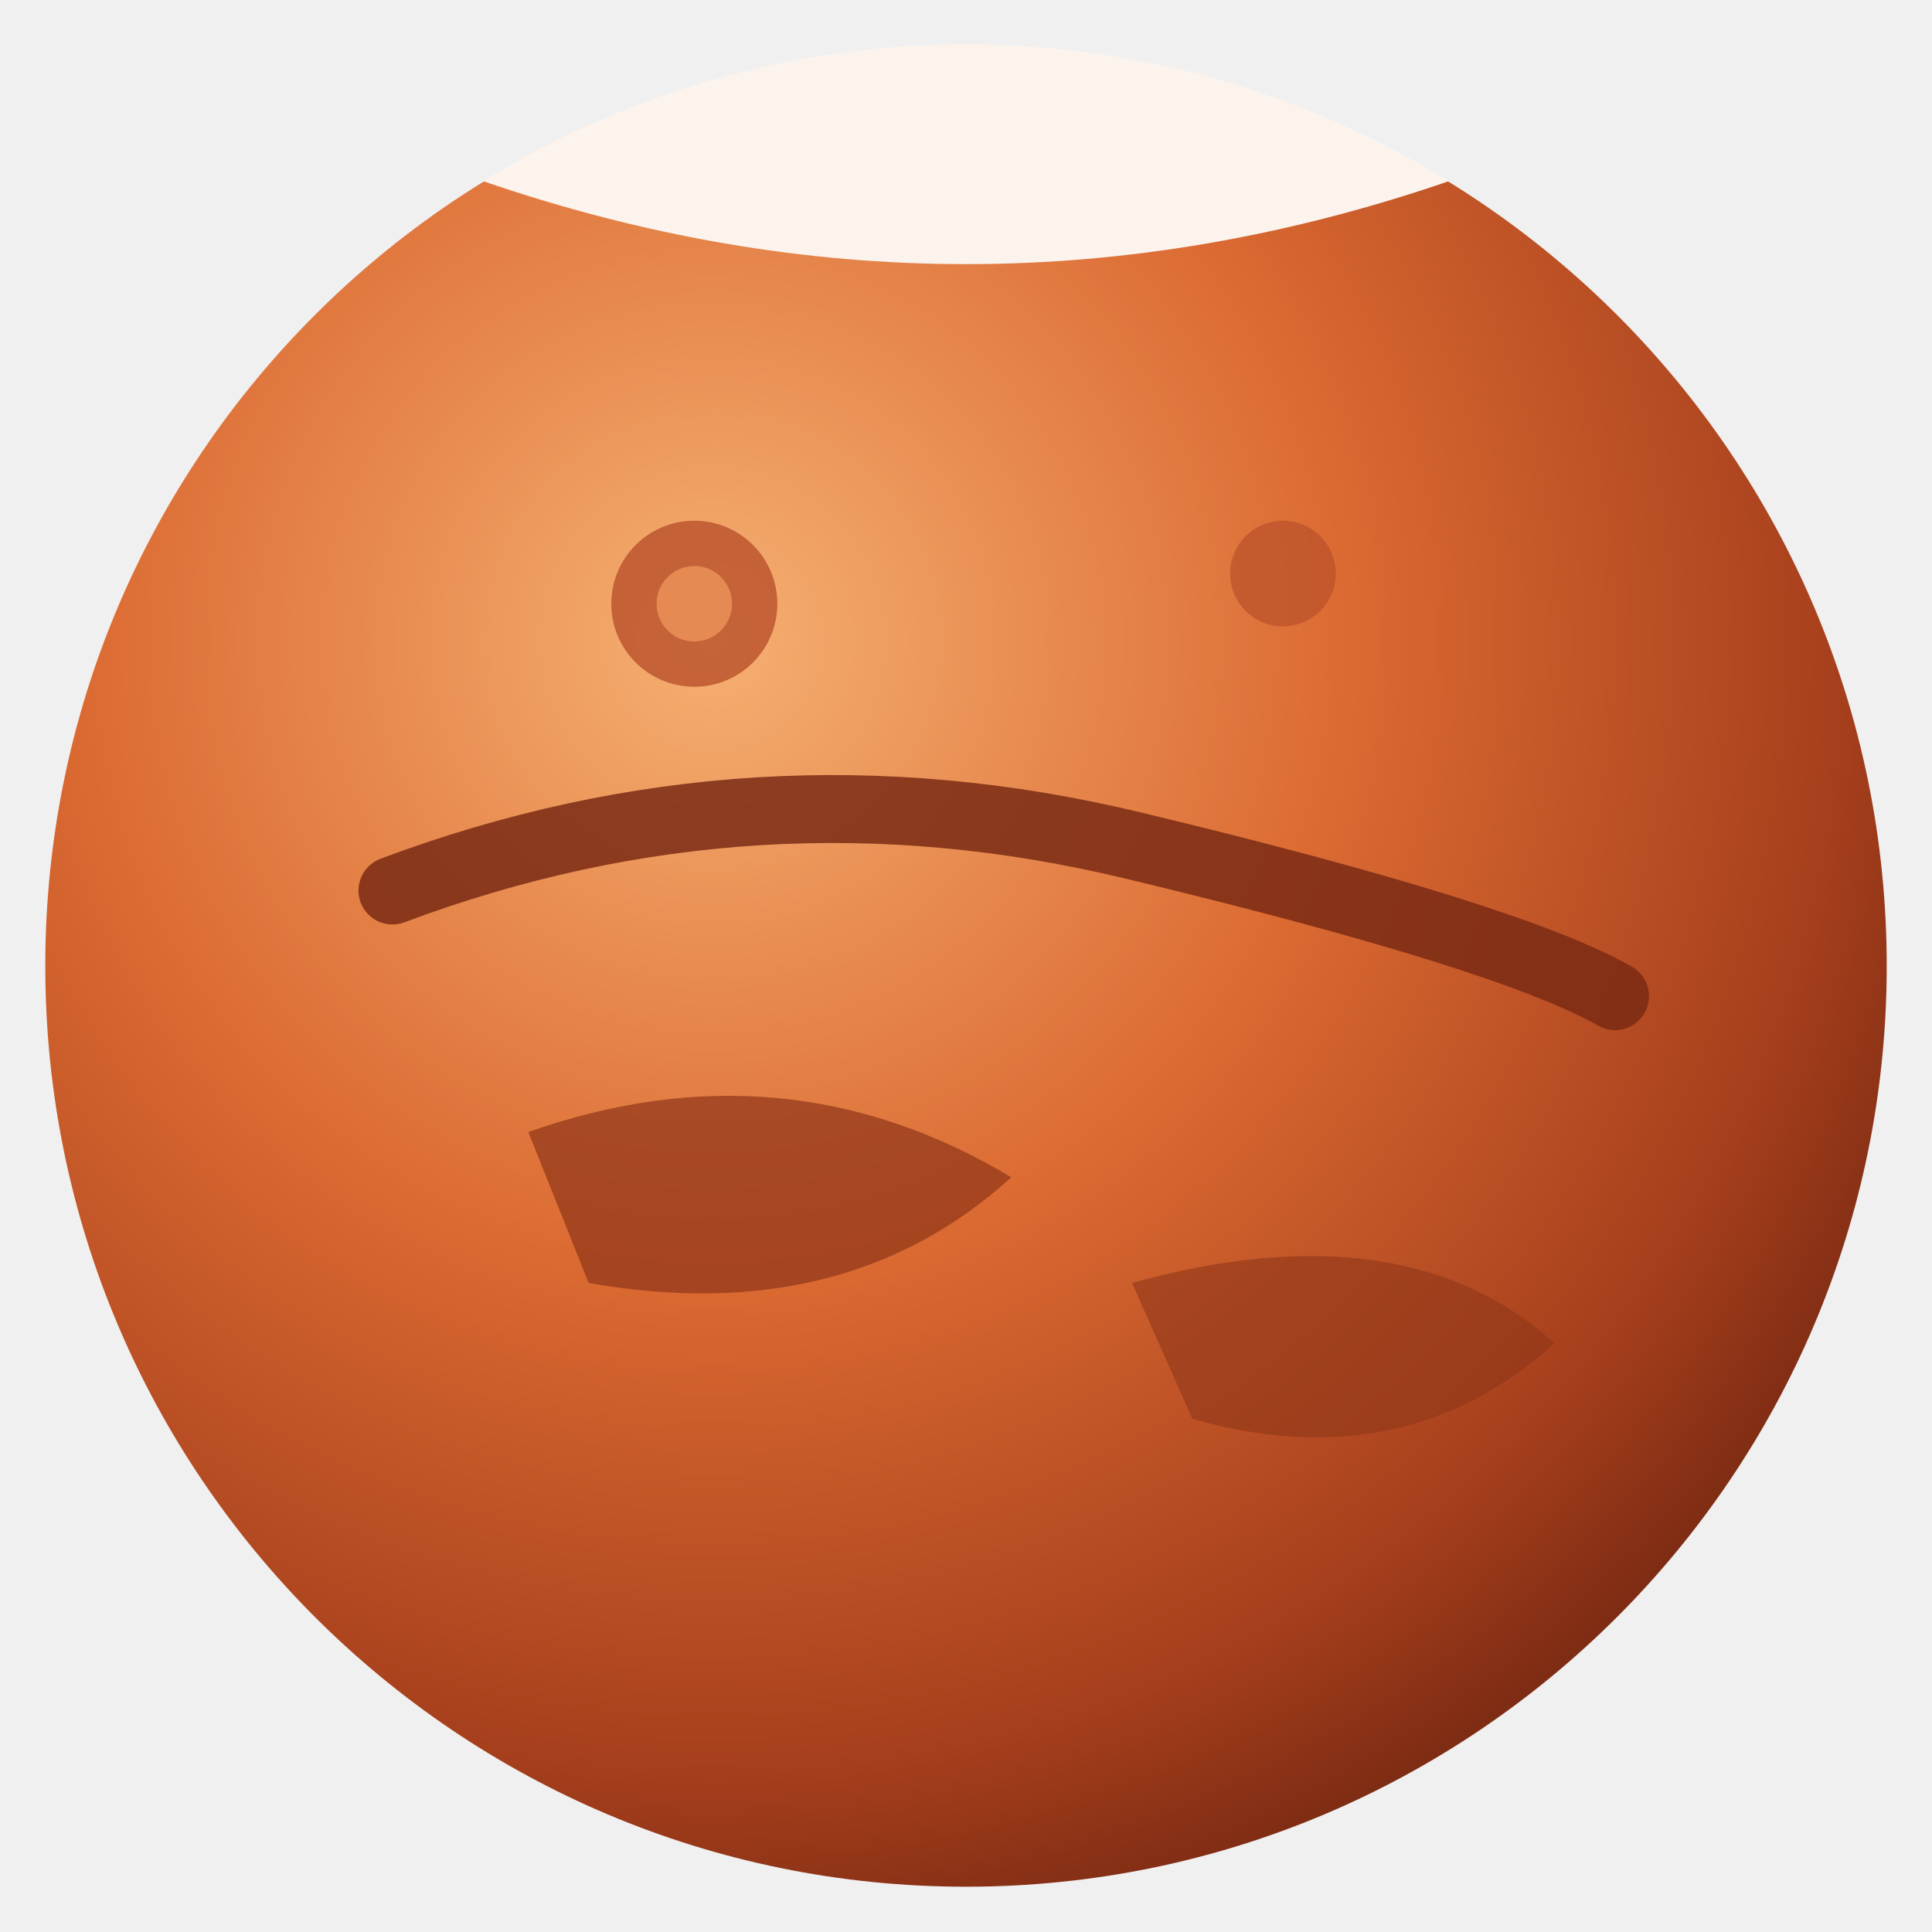
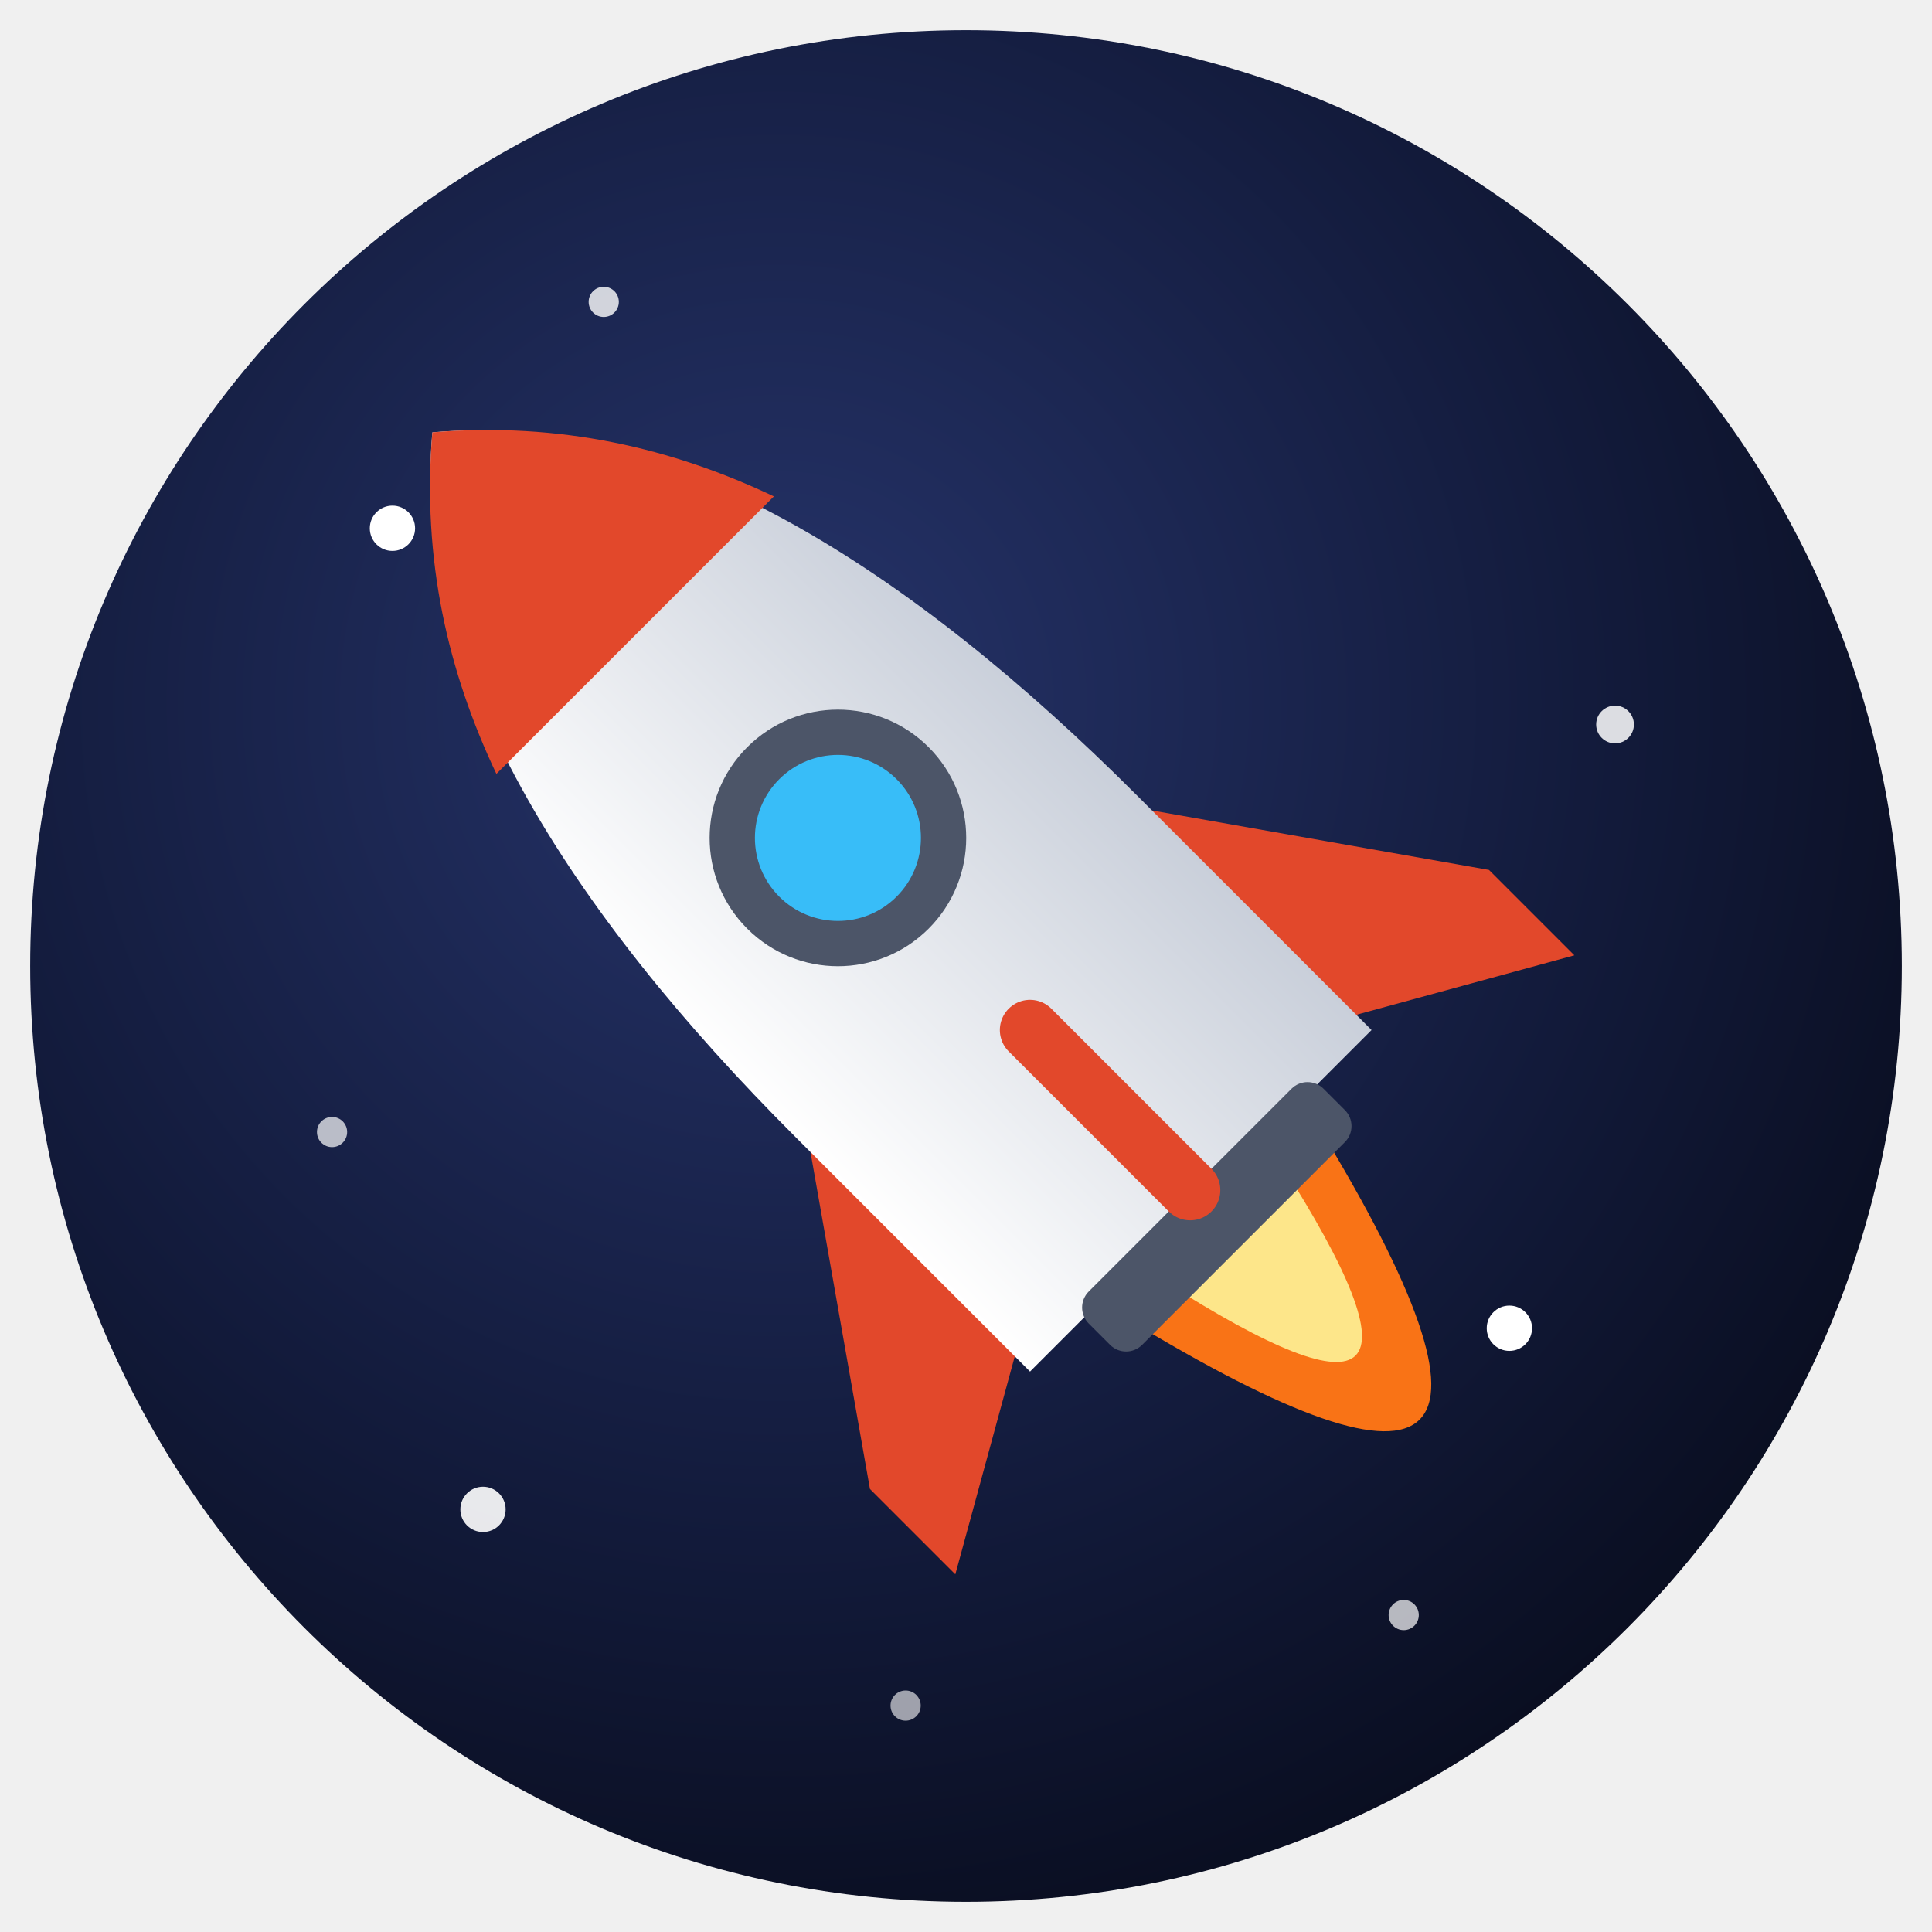
<svg xmlns="http://www.w3.org/2000/svg" width="256" height="256" viewBox="0 0 256 256">
  <defs>
-     <radialGradient id="mars" cx="36%" cy="32%" r="78%">
-       <stop offset="0" stop-color="#F6B072" />
-       <stop offset="0.45" stop-color="#DB6A32" />
-       <stop offset="0.8" stop-color="#A63F1C" />
-       <stop offset="1" stop-color="#6E2410" />
+     <radialGradient id="space" cx="40%" cy="36%" r="75%">
+       <stop offset="0" stop-color="#26346B" />
+       <stop offset="0.6" stop-color="#121A3A" />
+       <stop offset="1" stop-color="#070A18" />
    </radialGradient>
+     <linearGradient id="body" x1="0" y1="0" x2="1" y2="0">
+       <stop offset="0" stop-color="#FFFFFF" />
+       <stop offset="1" stop-color="#C9CFDA" />
+     </linearGradient>
  </defs>
-   <circle cx="128" cy="128" r="122" fill="url(#mars)" />
-   <path d="M 64,24 A 122,122 0 0 1 192,24 Q 128,46 64,24 Z" fill="#FBF3EC" />
-   <path d="M 52,118 Q 100,100 150,112 T 214,132" fill="none" stroke="#7A2A14" stroke-width="9" stroke-linecap="round" opacity="0.85" />
-   <path d="M 70,150 Q 104,138 134,156 Q 112,176 78,170 Z" fill="#8E3518" opacity="0.7" />
-   <path d="M 150,170 Q 186,160 206,178 Q 186,196 158,188 Z" fill="#8E3518" opacity="0.6" />
-   <circle cx="92" cy="80" r="11" fill="#B9502A" opacity="0.8" />
-   <circle cx="92" cy="80" r="5" fill="#E58A52" />
-   <circle cx="170" cy="76" r="7" fill="#B9502A" opacity="0.7" />
+   <circle cx="128" cy="128" r="124" fill="url(#space)" />
+   <circle cx="52" cy="70" r="3" fill="#FFFFFF" />
+   <circle cx="80" cy="40" r="2" fill="#FFFFFF" opacity="0.8" />
+   <circle cx="200" cy="176" r="3" fill="#FFFFFF" />
+   <circle cx="186" cy="214" r="2" fill="#FFFFFF" opacity="0.7" />
+   <circle cx="44" cy="150" r="2" fill="#FFFFFF" opacity="0.7" />
+   <circle cx="214" cy="96" r="2.5" fill="#FFFFFF" opacity="0.85" />
+   <circle cx="120" cy="226" r="2" fill="#FFFFFF" opacity="0.6" />
+   <circle cx="64" cy="200" r="3" fill="#FFFFFF" opacity="0.9" />
+   <g transform="rotate(-45 128 128)">
+     <path d="M 110,176 Q 128,250 146,176 Z" fill="#F97316" />
+     <path d="M 117,176 Q 128,226 139,176 Z" fill="#FDE68A" />
+     <path d="M 98,128 L 70,168 L 70,184 L 98,168 Z" fill="#E2482B" />
+     <path d="M 158,128 L 186,168 L 186,184 L 158,168 Z" fill="#E2482B" />
+     <path d="M 128,28 C 152,48 160,86 160,128 L 160,172 L 96,172 L 96,128 C 96,86 104,48 128,28 Z" fill="url(#body)" />
+     <path d="M 128,28 C 141,39 149,52 154,66 L 102,66 C 107,52 115,39 128,28 Z" fill="#E2482B" />
+     <circle cx="128" cy="104" r="17" fill="#4C5568" />
+     <circle cx="128" cy="104" r="11" fill="#38BDF8" />
+     <rect x="106" y="170" width="44" height="10" rx="3" fill="#4C5568" />
+     <path d="M 128,140 L 128,170" stroke="#E2482B" stroke-width="8" stroke-linecap="round" />
+   </g>
</svg>
